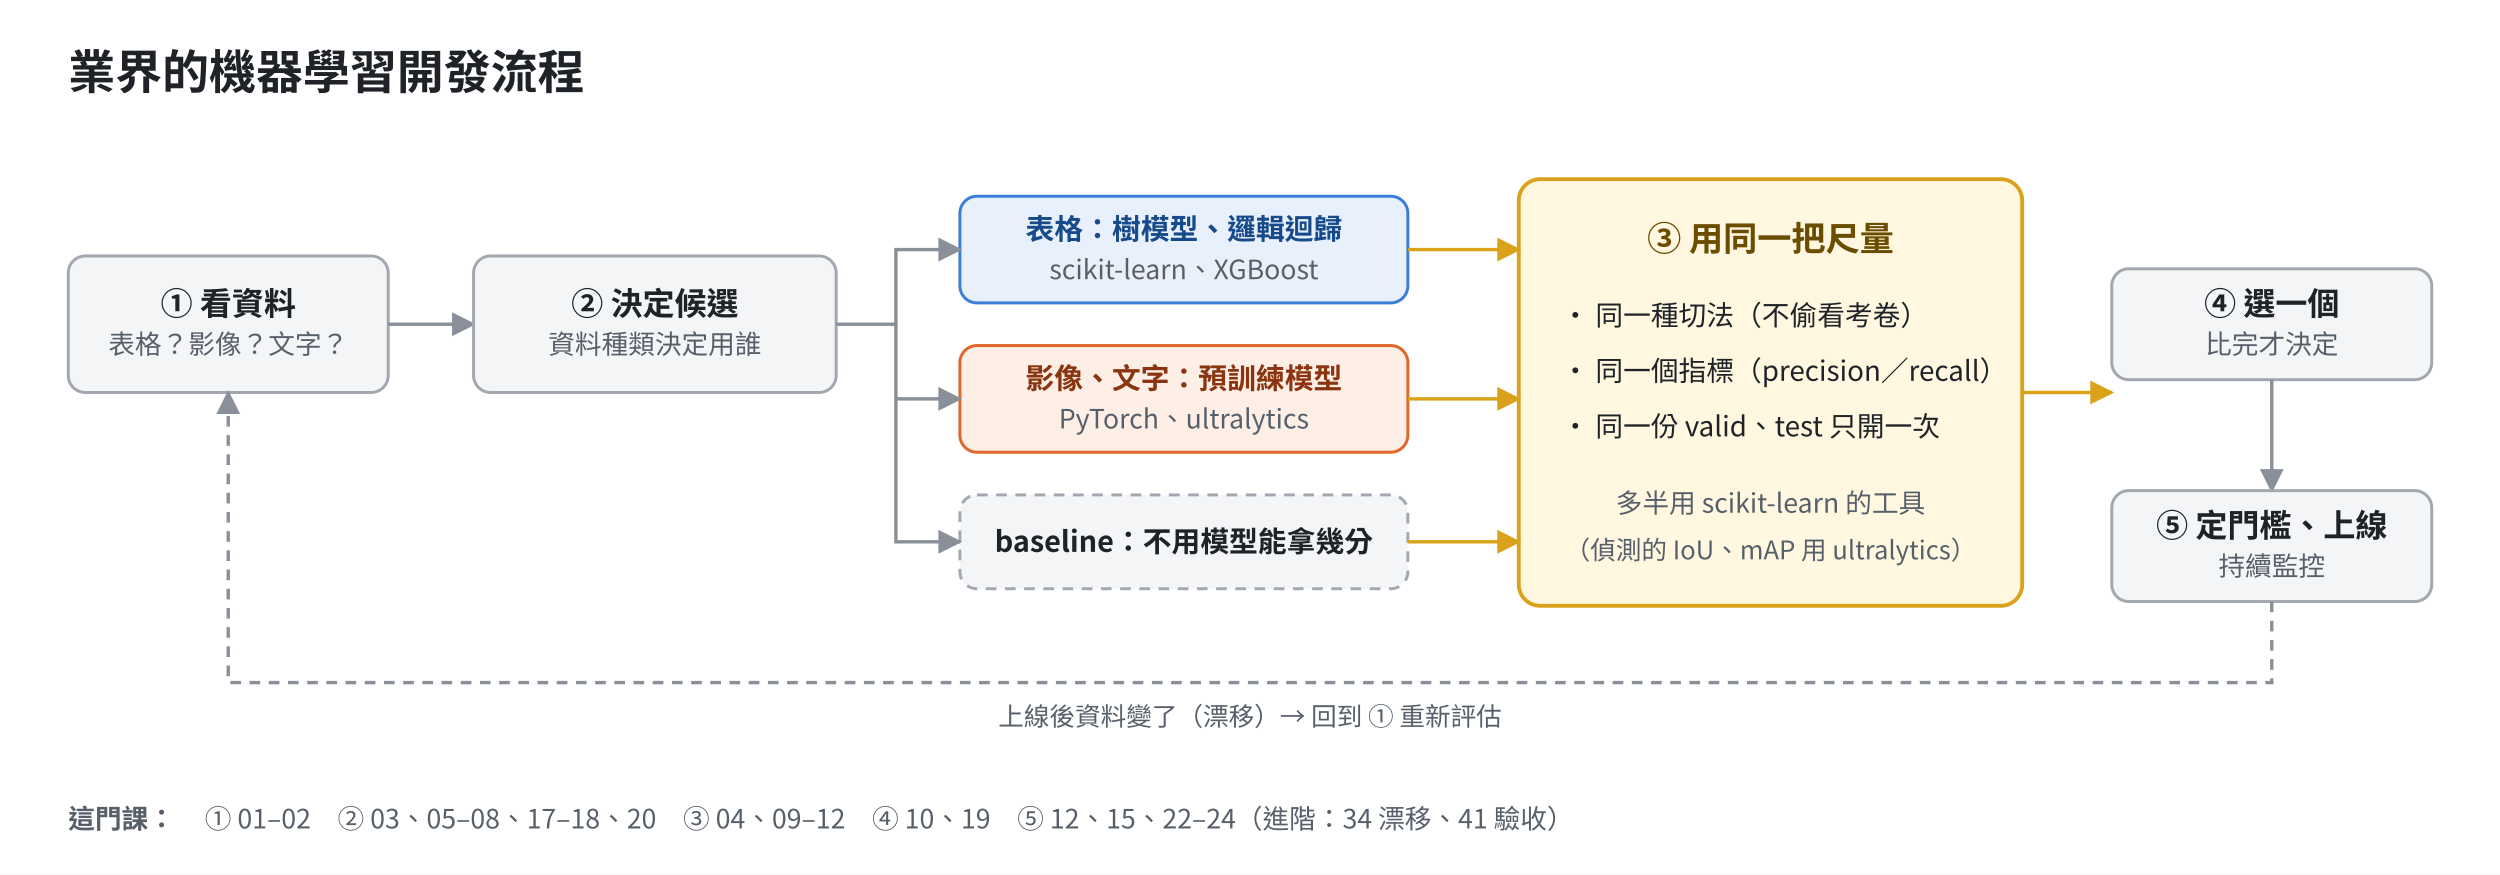
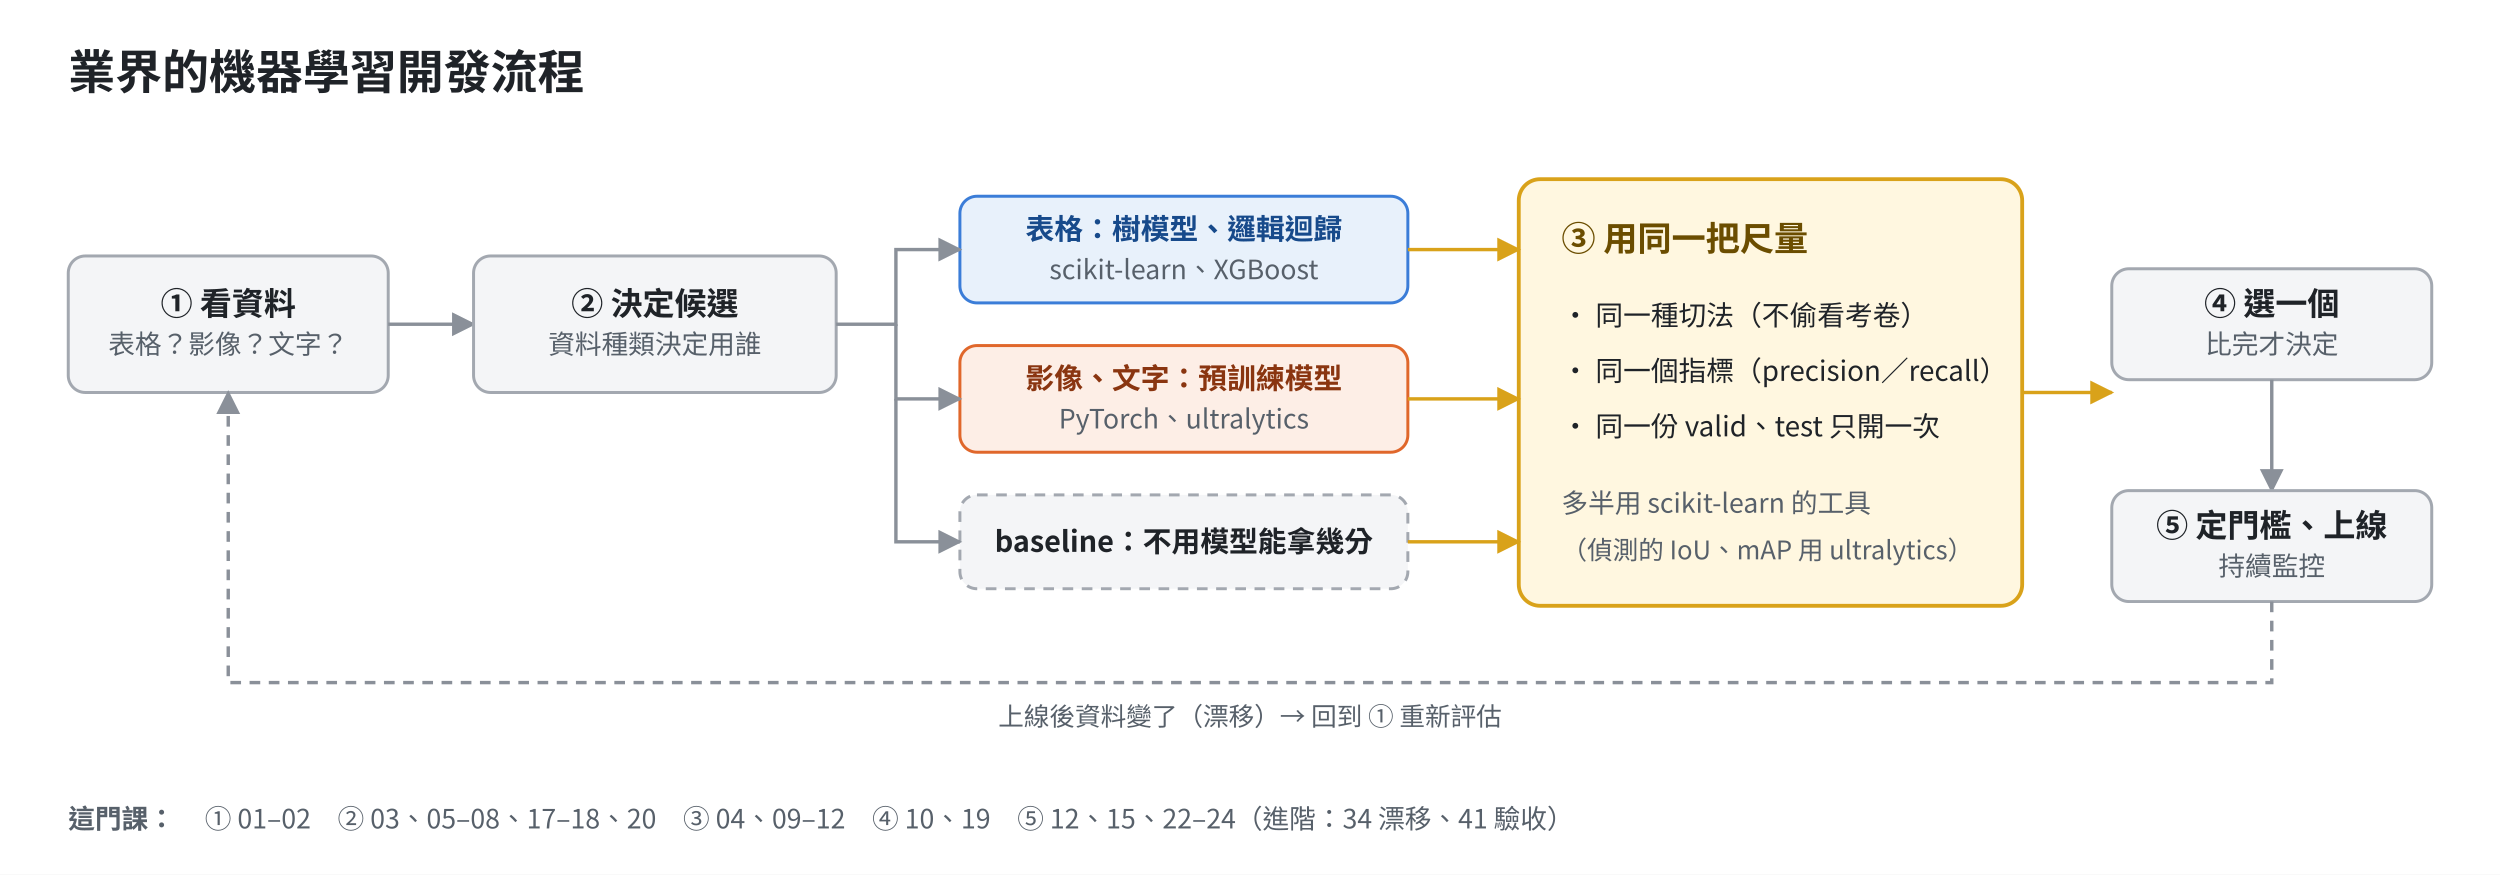
<svg xmlns="http://www.w3.org/2000/svg" width="1172" height="410" viewBox="0 0 1172 410">
  <defs>
    <marker id="a" viewBox="0 0 10 10" refX="9" refY="5" markerWidth="7" markerHeight="7" orient="auto-start-reverse">
      <path d="M0 0 L10 5 L0 10 z" fill="#8a9099" />
    </marker>
    <marker id="ak" viewBox="0 0 10 10" refX="9" refY="5" markerWidth="7" markerHeight="7" orient="auto-start-reverse">
      <path d="M0 0 L10 5 L0 10 z" fill="#d9a21a" />
    </marker>
  </defs>
  <rect width="1172" height="410" fill="#ffffff" />
  <text x="32" y="34" font-family="'PingFang TC','Noto Sans TC','Noto Sans CJK TC','Microsoft JhengHei',sans-serif" font-size="22" font-weight="700" fill="#1f2328" text-anchor="start" dominant-baseline="middle">業界的機器學習開發流程</text>
  <text x="32" y="62" font-family="'PingFang TC','Noto Sans TC','Noto Sans CJK TC','Microsoft JhengHei',sans-serif" font-size="13" font-weight="400" fill="#57606a" text-anchor="start" dominant-baseline="middle" />
  <rect x="32" y="120" width="150" height="64" rx="8" fill="#f4f5f7" stroke="#a3a8b0" stroke-width="1.4" />
  <text x="107" y="142.5" font-family="'PingFang TC','Noto Sans TC','Noto Sans CJK TC','Microsoft JhengHei',sans-serif" font-size="15" font-weight="700" fill="#1f2328" text-anchor="middle" dominant-baseline="middle">① 看資料</text>
  <text x="107" y="161.5" font-family="'PingFang TC','Noto Sans TC','Noto Sans CJK TC','Microsoft JhengHei',sans-serif" font-size="12.5" font-weight="400" fill="#57606a" text-anchor="middle" dominant-baseline="middle">表格？影像？文字？</text>
  <path d="M182 152 L222 152" fill="none" stroke="#8a9099" stroke-width="1.6" marker-end="url(#a)" />
  <rect x="222" y="120" width="170" height="64" rx="8" fill="#f4f5f7" stroke="#a3a8b0" stroke-width="1.4" />
  <text x="307" y="142.5" font-family="'PingFang TC','Noto Sans TC','Noto Sans CJK TC','Microsoft JhengHei',sans-serif" font-size="15" font-weight="700" fill="#1f2328" text-anchor="middle" dominant-baseline="middle">② 決定候選</text>
  <text x="307" y="161.5" font-family="'PingFang TC','Noto Sans TC','Noto Sans CJK TC','Microsoft JhengHei',sans-serif" font-size="12.5" font-weight="400" fill="#57606a" text-anchor="middle" dominant-baseline="middle">資料種類決定用誰</text>
  <rect x="450" y="92" width="210" height="50" rx="8" fill="#e8f1fb" stroke="#3b7dd8" stroke-width="1.4" />
  <text x="555" y="107.5" font-family="'PingFang TC','Noto Sans TC','Noto Sans CJK TC','Microsoft JhengHei',sans-serif" font-size="13.5" font-weight="700" fill="#174a8b" text-anchor="middle" dominant-baseline="middle">表格：樹模型、邏輯迴歸</text>
  <text x="555" y="126.5" font-family="'PingFang TC','Noto Sans TC','Noto Sans CJK TC','Microsoft JhengHei',sans-serif" font-size="12.5" font-weight="400" fill="#57606a" text-anchor="middle" dominant-baseline="middle">scikit-learn、XGBoost</text>
  <rect x="450" y="162" width="210" height="50" rx="8" fill="#fdeee6" stroke="#e0672b" stroke-width="1.4" />
  <text x="555" y="177.5" font-family="'PingFang TC','Noto Sans TC','Noto Sans CJK TC','Microsoft JhengHei',sans-serif" font-size="13.5" font-weight="700" fill="#8a3510" text-anchor="middle" dominant-baseline="middle">影像、文字：預訓練模型</text>
  <text x="555" y="196.5" font-family="'PingFang TC','Noto Sans TC','Noto Sans CJK TC','Microsoft JhengHei',sans-serif" font-size="12.5" font-weight="400" fill="#57606a" text-anchor="middle" dominant-baseline="middle">PyTorch、ultralytics</text>
  <path d="M392 152 L420 152 L420 117 L450 117" fill="none" stroke="#8a9099" stroke-width="1.6" marker-end="url(#a)" />
  <path d="M420 152 L420 187 L450 187" fill="none" stroke="#8a9099" stroke-width="1.6" marker-end="url(#a)" />
  <rect x="450" y="232" width="210" height="44" rx="8" fill="#f4f5f7" stroke="#a3a8b0" stroke-width="1.4" stroke-dasharray="5 4" />
  <text x="555" y="254" font-family="'PingFang TC','Noto Sans TC','Noto Sans CJK TC','Microsoft JhengHei',sans-serif" font-size="13.5" font-weight="700" fill="#1f2328" text-anchor="middle" dominant-baseline="middle">baseline：不用模型能拿幾分</text>
  <path d="M420 187 L420 254 L450 254" fill="none" stroke="#8a9099" stroke-width="1.6" marker-end="url(#a)" />
  <rect x="712" y="84" width="236" height="200" rx="10" fill="#fff7e0" stroke="#d9a21a" stroke-width="1.8" />
-   <text x="830" y="112" font-family="'PingFang TC','Noto Sans TC','Noto Sans CJK TC','Microsoft JhengHei',sans-serif" font-size="16" font-weight="700" fill="#6b4d00" text-anchor="middle" dominant-baseline="middle">③ 用同一把尺量</text>
+   <text x="732" y="112" font-family="'PingFang TC','Noto Sans TC','Noto Sans CJK TC','Microsoft JhengHei',sans-serif" font-size="16" font-weight="700" fill="#6b4d00" text-anchor="start" dominant-baseline="middle">③ 用同一把尺量</text>
  <text x="732" y="148" font-family="'PingFang TC','Noto Sans TC','Noto Sans CJK TC','Microsoft JhengHei',sans-serif" font-size="13" font-weight="400" fill="#1f2328" text-anchor="start" dominant-baseline="middle">· 同一種切法（不偷看考卷）</text>
  <text x="732" y="174" font-family="'PingFang TC','Noto Sans TC','Noto Sans CJK TC','Microsoft JhengHei',sans-serif" font-size="13" font-weight="400" fill="#1f2328" text-anchor="start" dominant-baseline="middle">· 同一個指標（precision／recall）</text>
  <text x="732" y="200" font-family="'PingFang TC','Noto Sans TC','Noto Sans CJK TC','Microsoft JhengHei',sans-serif" font-size="13" font-weight="400" fill="#1f2328" text-anchor="start" dominant-baseline="middle">· 同一份 valid、test 只開一次</text>
-   <text x="830" y="236" font-family="'PingFang TC','Noto Sans TC','Noto Sans CJK TC','Microsoft JhengHei',sans-serif" font-size="12.5" font-weight="400" fill="#57606a" text-anchor="middle" dominant-baseline="middle">多半用 scikit-learn 的工具</text>
-   <text x="830" y="258" font-family="'PingFang TC','Noto Sans TC','Noto Sans CJK TC','Microsoft JhengHei',sans-serif" font-size="12" font-weight="400" fill="#57606a" text-anchor="middle" dominant-baseline="middle">（偵測的 IoU、mAP 用 ultralytics）</text>
+   <text x="732" y="236" font-family="'PingFang TC','Noto Sans TC','Noto Sans CJK TC','Microsoft JhengHei',sans-serif" font-size="12.5" font-weight="400" fill="#57606a" text-anchor="start" dominant-baseline="middle">多半用 scikit-learn 的工具</text>
+   <text x="732" y="258" font-family="'PingFang TC','Noto Sans TC','Noto Sans CJK TC','Microsoft JhengHei',sans-serif" font-size="12" font-weight="400" fill="#57606a" text-anchor="start" dominant-baseline="middle">（偵測的 IoU、mAP 用 ultralytics）</text>
  <path d="M660 117 L712 117" fill="none" stroke="#d9a21a" stroke-width="1.6" marker-end="url(#ak)" />
  <path d="M660 187 L712 187" fill="none" stroke="#d9a21a" stroke-width="1.6" marker-end="url(#ak)" />
  <path d="M660 254 L712 254" fill="none" stroke="#d9a21a" stroke-width="1.6" marker-end="url(#ak)" />
  <path d="M948 184 L990 184" fill="none" stroke="#d9a21a" stroke-width="1.6" marker-end="url(#ak)" />
  <rect x="990" y="126" width="150" height="52" rx="8" fill="#f4f5f7" stroke="#a3a8b0" stroke-width="1.4" />
  <text x="1065" y="142.5" font-family="'PingFang TC','Noto Sans TC','Noto Sans CJK TC','Microsoft JhengHei',sans-serif" font-size="15" font-weight="700" fill="#1f2328" text-anchor="middle" dominant-baseline="middle">④ 選一個</text>
  <text x="1065" y="161.5" font-family="'PingFang TC','Noto Sans TC','Noto Sans CJK TC','Microsoft JhengHei',sans-serif" font-size="12.5" font-weight="400" fill="#57606a" text-anchor="middle" dominant-baseline="middle">比完才決定</text>
  <path d="M1065 178 L1065 230" fill="none" stroke="#8a9099" stroke-width="1.6" marker-end="url(#a)" />
  <rect x="990" y="230" width="150" height="52" rx="8" fill="#f4f5f7" stroke="#a3a8b0" stroke-width="1.4" />
  <text x="1065" y="246.5" font-family="'PingFang TC','Noto Sans TC','Noto Sans CJK TC','Microsoft JhengHei',sans-serif" font-size="15" font-weight="700" fill="#1f2328" text-anchor="middle" dominant-baseline="middle">⑤ 定門檻、上線</text>
  <text x="1065" y="265.5" font-family="'PingFang TC','Noto Sans TC','Noto Sans CJK TC','Microsoft JhengHei',sans-serif" font-size="12.5" font-weight="400" fill="#57606a" text-anchor="middle" dominant-baseline="middle">持續監控</text>
  <path d="M1065 282 L1065 320 L107 320 L107 184" fill="none" stroke="#8a9099" stroke-width="1.6" stroke-dasharray="5 4" marker-end="url(#a)" />
  <text x="586" y="336" font-family="'PingFang TC','Noto Sans TC','Noto Sans CJK TC','Microsoft JhengHei',sans-serif" font-size="12" font-weight="400" fill="#57606a" text-anchor="middle" dominant-baseline="middle">上線後資料變了（漂移）→ 回到 ① 重新評估</text>
  <text x="32" y="384" font-family="'PingFang TC','Noto Sans TC','Noto Sans CJK TC','Microsoft JhengHei',sans-serif" font-size="12.5" font-weight="700" fill="#57606a" text-anchor="start" dominant-baseline="middle">這門課：</text>
  <text x="96" y="384" font-family="'PingFang TC','Noto Sans TC','Noto Sans CJK TC','Microsoft JhengHei',sans-serif" font-size="12.5" font-weight="400" fill="#57606a" text-anchor="start" dominant-baseline="middle">① 01–02　② 03、05–08、17–18、20　③ 04、09–12　④ 10、19　⑤ 12、15、22–24（進階：34 漂移、41 驗收）</text>
</svg>
